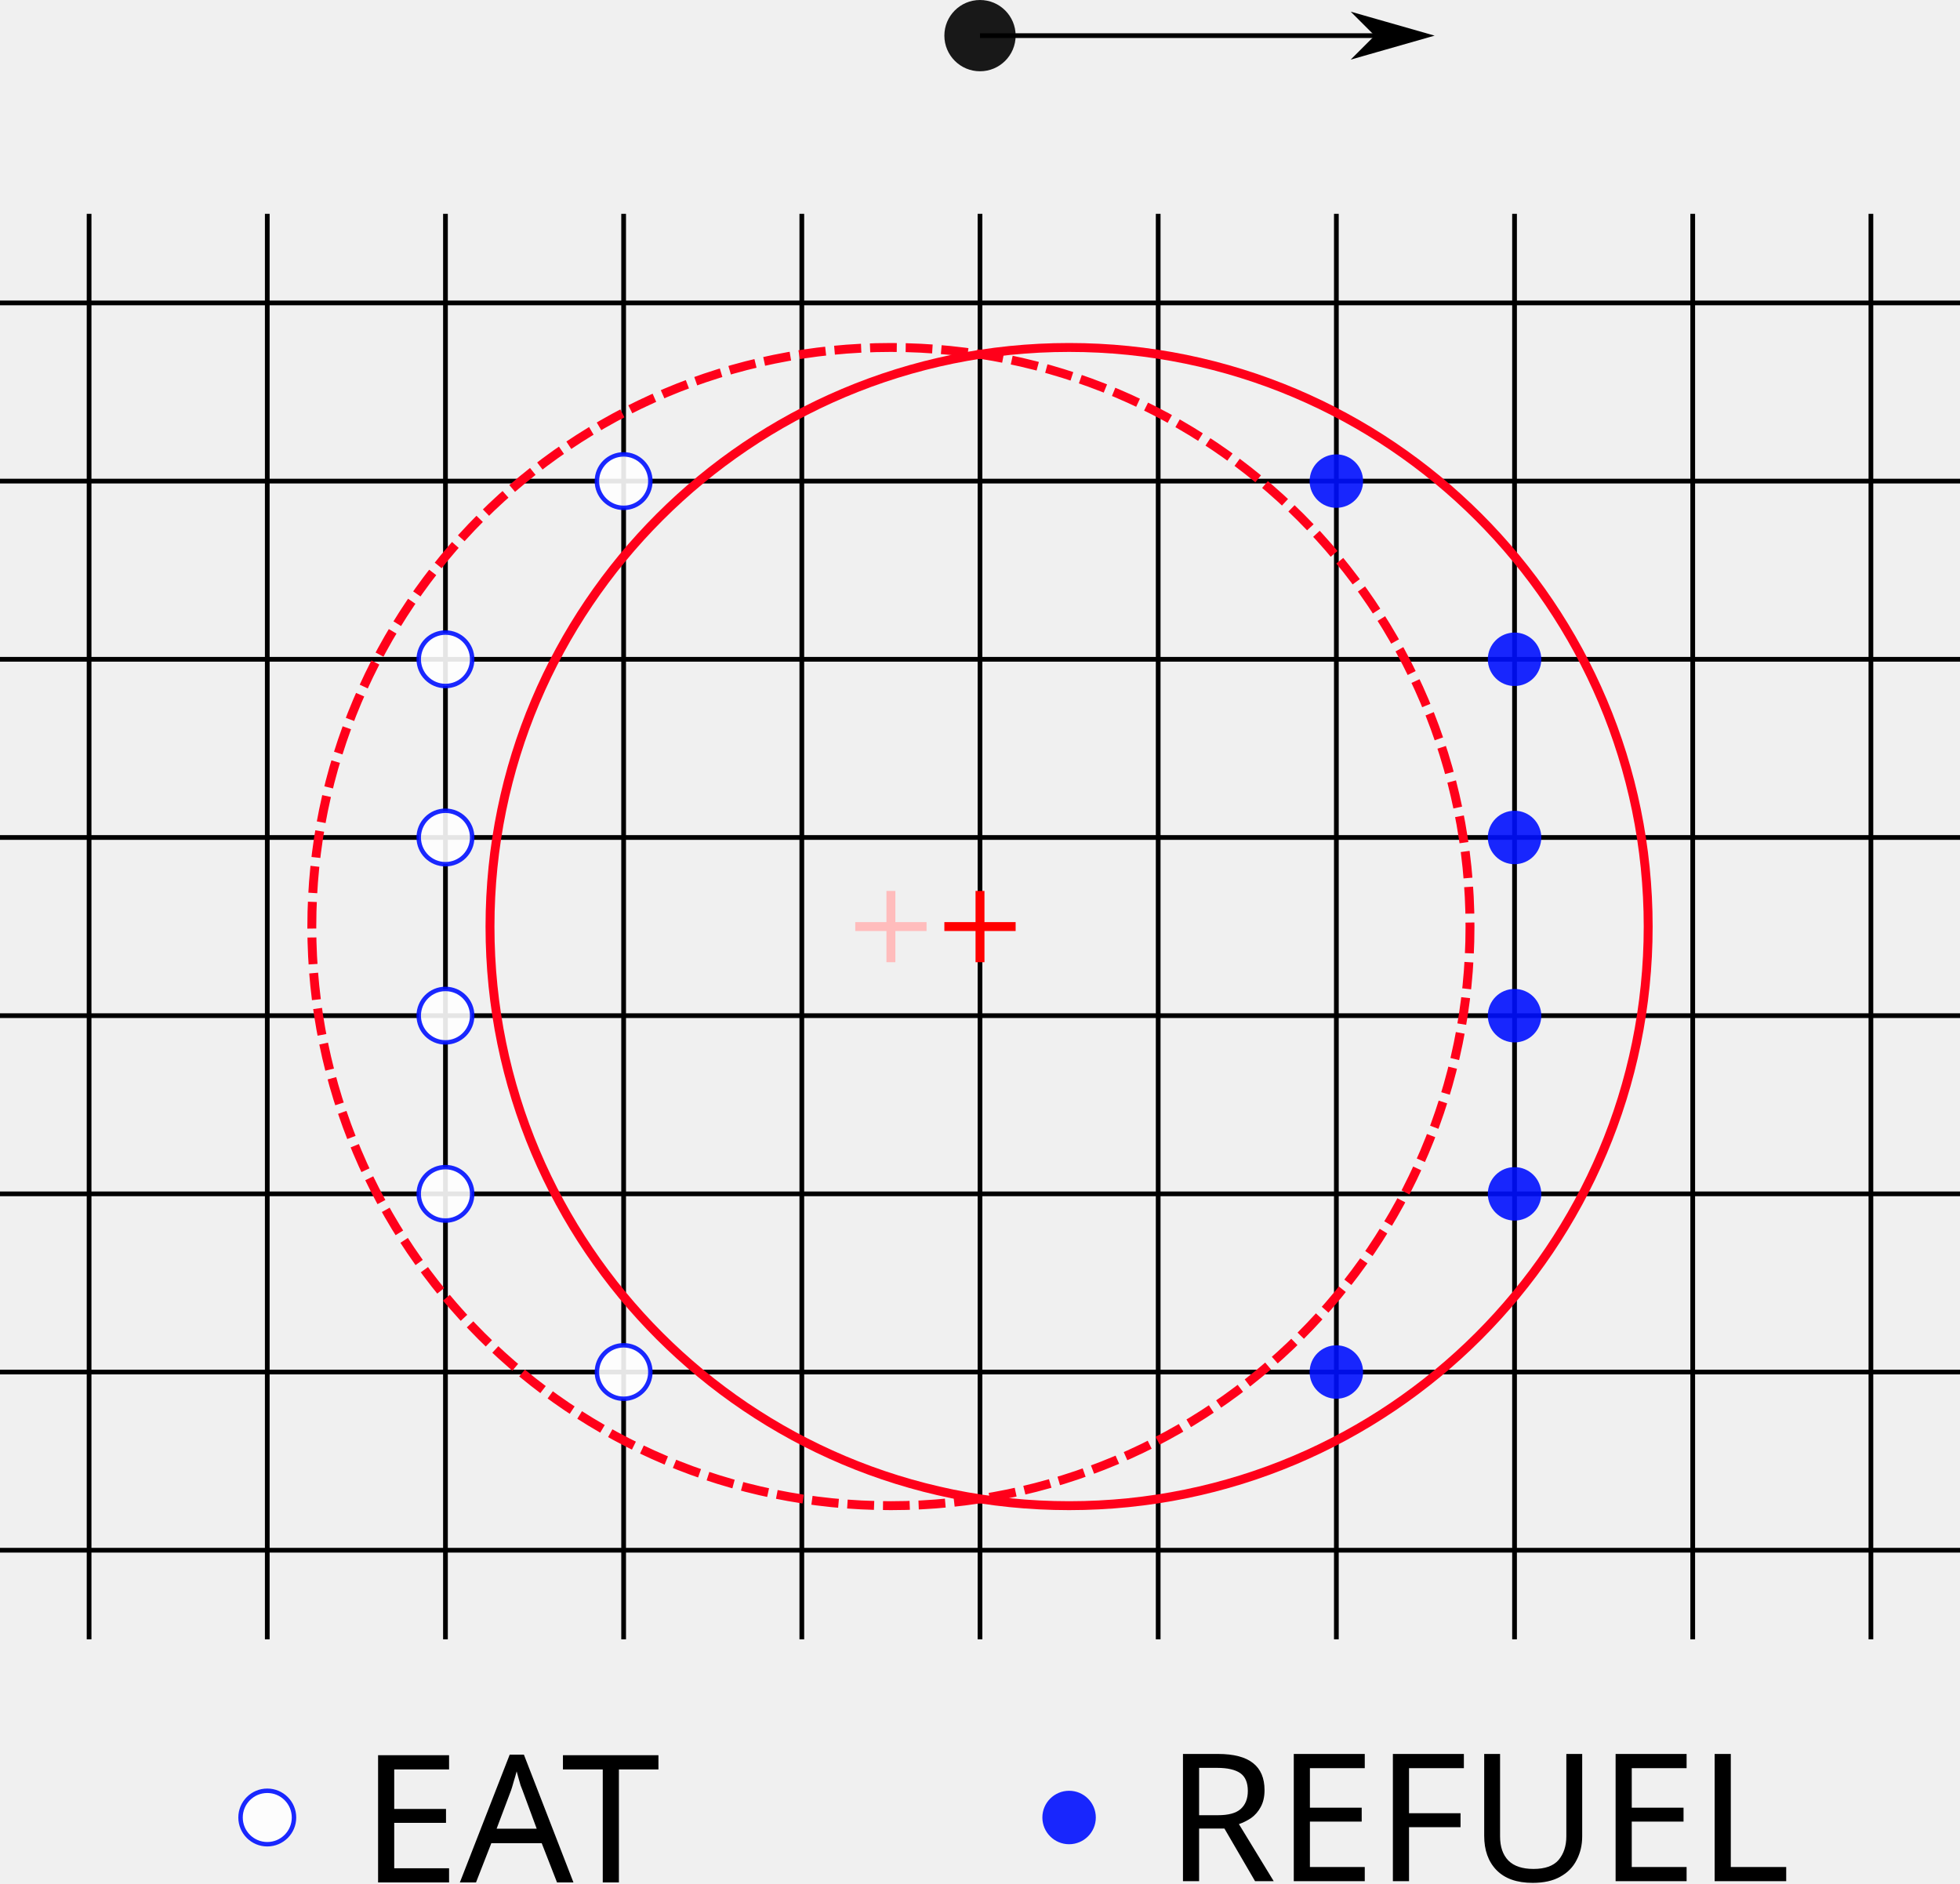
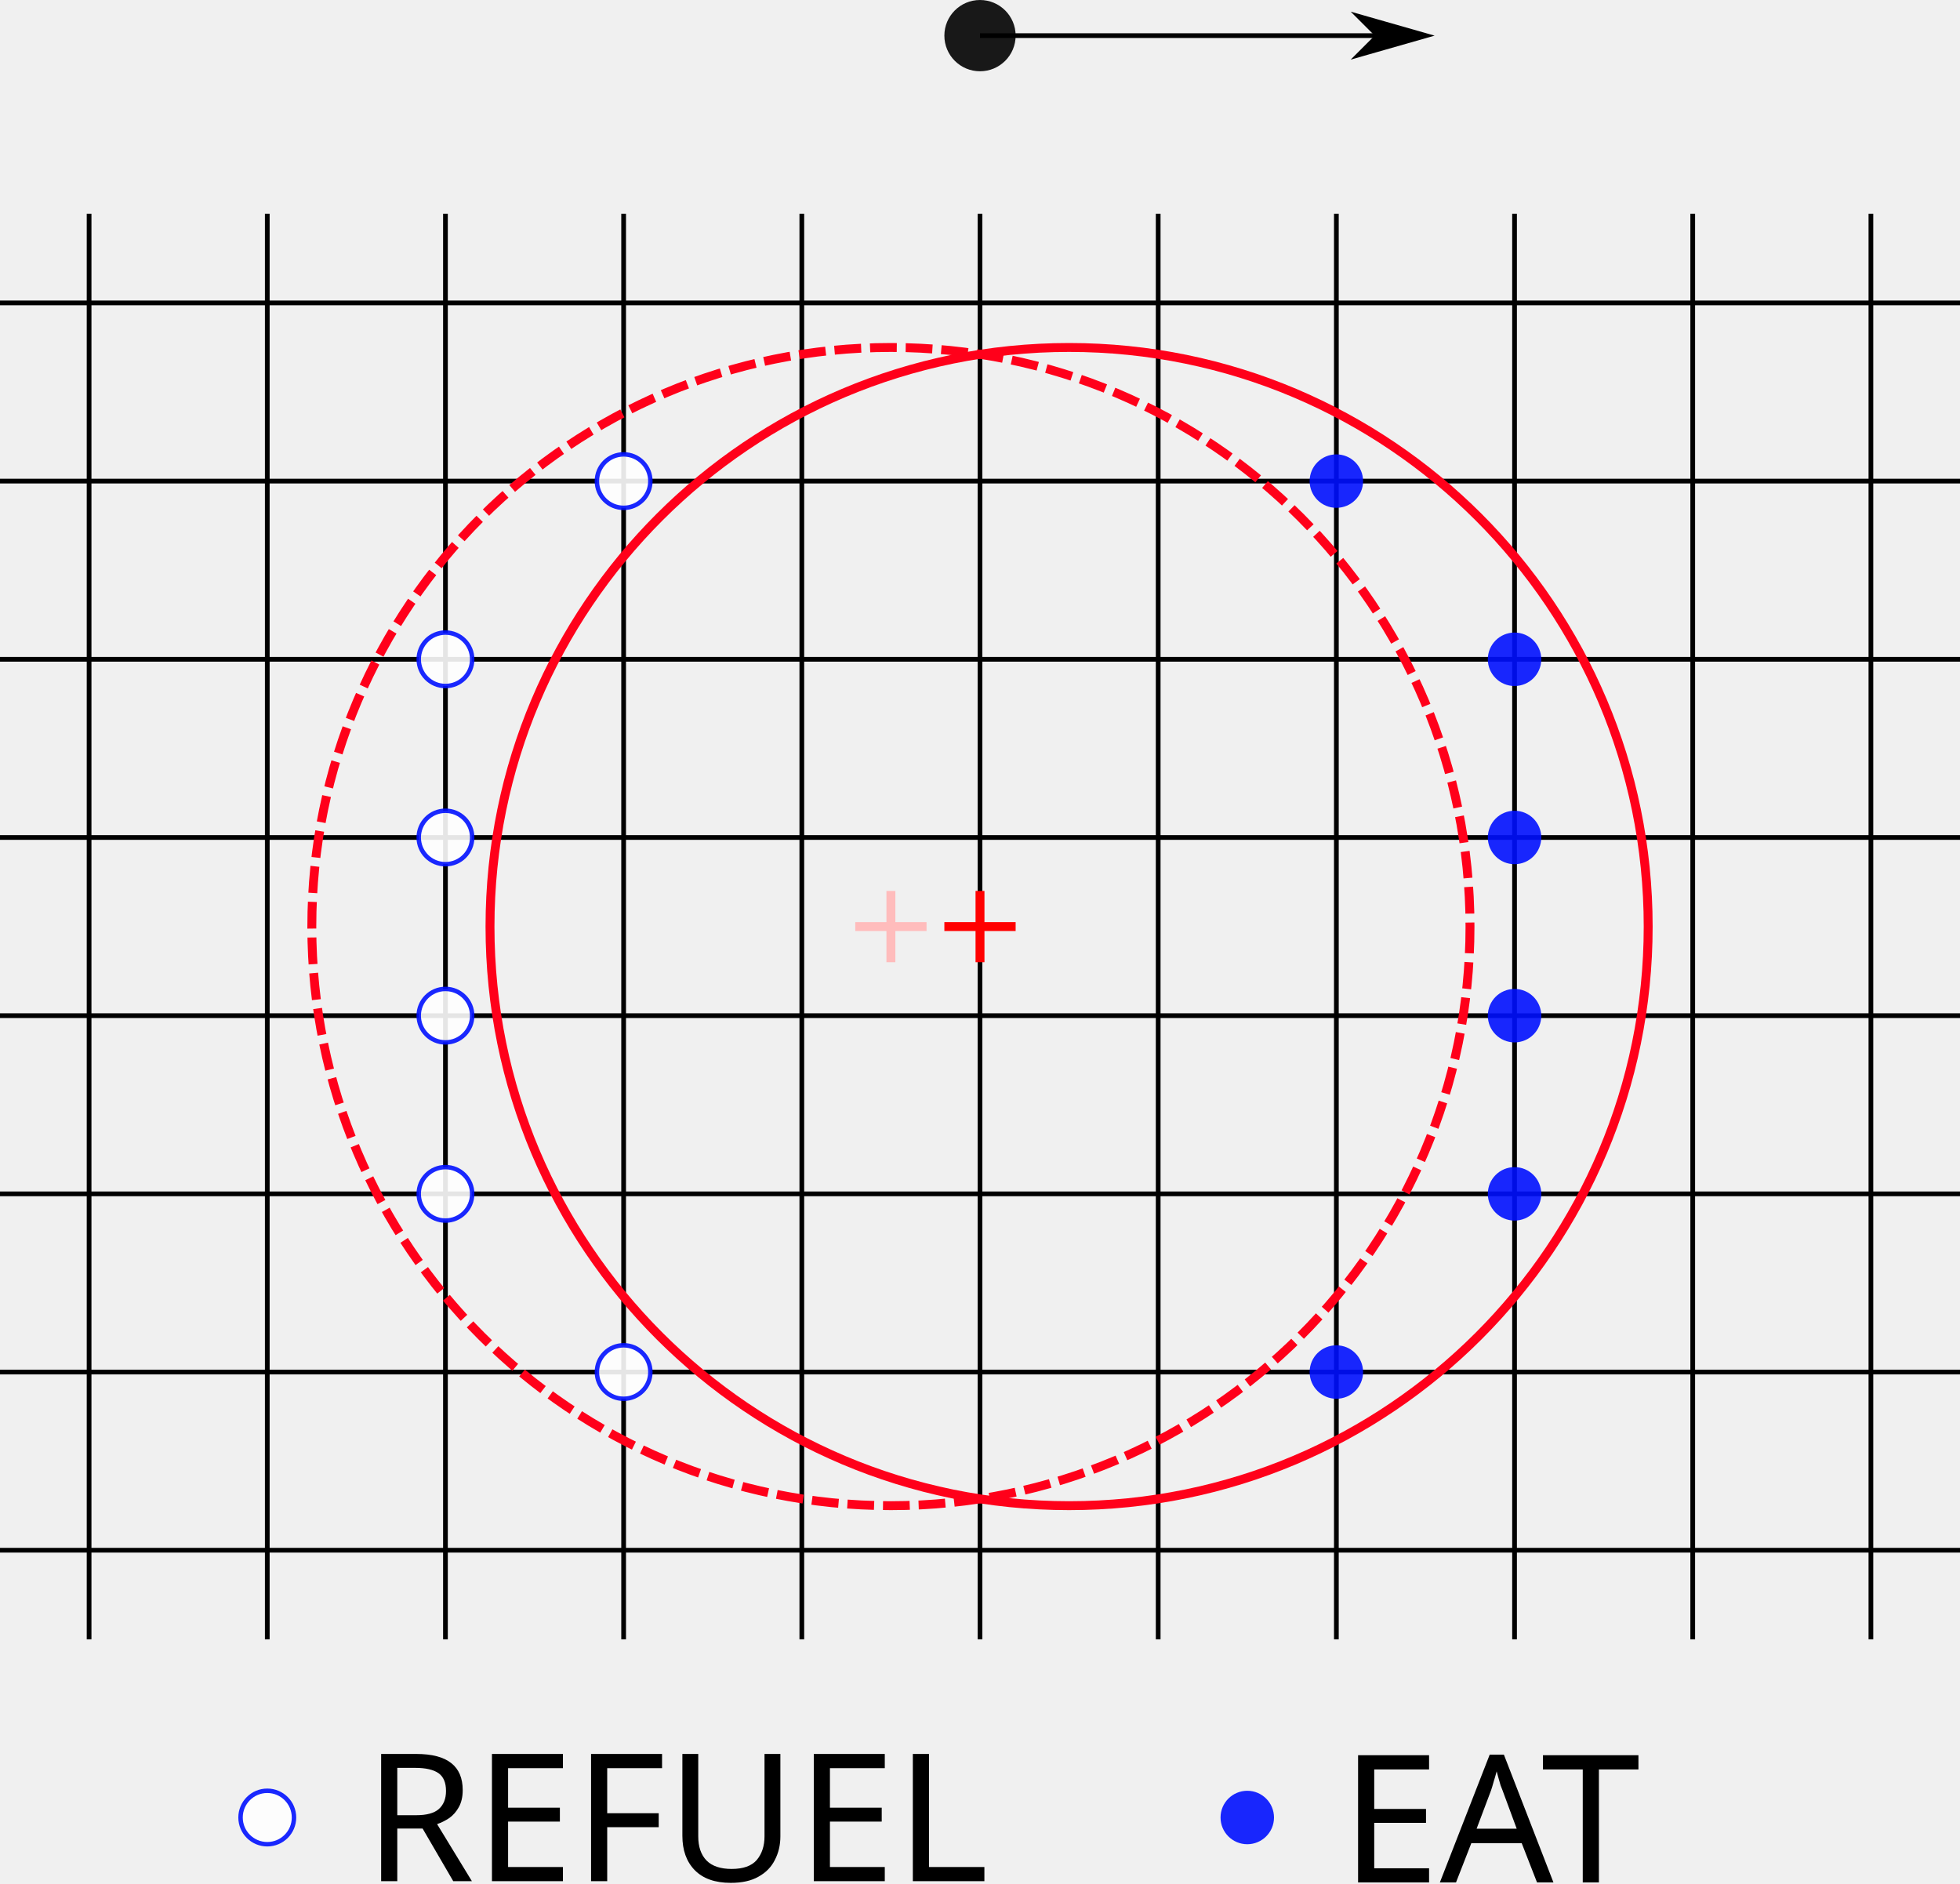
<svg xmlns="http://www.w3.org/2000/svg" width="110mm" height="105.716mm" viewBox="0 0 110 105.716" version="1.1" id="svg5">
  <defs id="defs2">
    <marker style="overflow:visible" id="Arrow1Lend" refX="0" refY="0" orient="auto">
      <path transform="matrix(-0.8,0,0,-0.8,-10,0)" style="fill:context-stroke;fill-rule:evenodd;stroke:context-stroke;stroke-width:1pt" d="M 0,0 5,-5 -12.5,0 5,5 Z" id="path1854" />
    </marker>
    <marker style="overflow:visible" id="Arrow1Lstart" refX="0" refY="0" orient="auto">
      <path transform="matrix(0.8,0,0,0.8,10,0)" style="fill:context-stroke;fill-rule:evenodd;stroke:context-stroke;stroke-width:1pt" d="M 0,0 5,-5 -12.5,0 5,5 Z" id="path1851" />
    </marker>
  </defs>
  <g id="layer1" transform="translate(-70,-28)">
    <path style="fill:none;stroke:#ffbcbc;stroke-width:0.5;stroke-linecap:butt;stroke-linejoin:miter;stroke-miterlimit:4;stroke-dasharray:none;stroke-opacity:1" d="m 118,80 h 4" id="path17443-3" />
    <path style="fill:none;stroke:#ffbcbc;stroke-width:0.5;stroke-linecap:butt;stroke-linejoin:miter;stroke-miterlimit:4;stroke-dasharray:none;stroke-opacity:1" d="m 120,78 v 4" id="path17445-9" />
    <path style="fill:none;stroke:#000000;stroke-width:0.265px;stroke-linecap:butt;stroke-linejoin:miter;stroke-opacity:1" d="m 75,40 v 80" id="path859" />
    <path style="fill:none;stroke:#000000;stroke-width:0.265px;stroke-linecap:butt;stroke-linejoin:miter;stroke-opacity:1" d="m 70,45 110,-10e-7" id="path861" />
    <path style="fill:none;stroke:#000000;stroke-width:0.265px;stroke-linecap:butt;stroke-linejoin:miter;stroke-opacity:1" d="M 70,55 H 180" id="path863" />
    <path style="fill:none;stroke:#000000;stroke-width:0.265px;stroke-linecap:butt;stroke-linejoin:miter;stroke-opacity:1" d="m 70,65 110,-10e-7" id="path865" />
    <path style="fill:none;stroke:#000000;stroke-width:0.265px;stroke-linecap:butt;stroke-linejoin:miter;stroke-opacity:1" d="M 70,75 H 180" id="path867" />
    <path style="fill:none;stroke:#000000;stroke-width:0.265px;stroke-linecap:butt;stroke-linejoin:miter;stroke-opacity:1" d="m 70,85 110,-2e-6" id="path869" />
    <path style="fill:none;stroke:#000000;stroke-width:0.265px;stroke-linecap:butt;stroke-linejoin:miter;stroke-opacity:1" d="m 70,95 110,-10e-7" id="path871" />
    <path style="fill:none;stroke:#000000;stroke-width:0.265px;stroke-linecap:butt;stroke-linejoin:miter;stroke-opacity:1" d="M 70,105 H 180" id="path873" />
    <path style="fill:none;stroke:#000000;stroke-width:0.265px;stroke-linecap:butt;stroke-linejoin:miter;stroke-opacity:1" d="M 70,115 H 180" id="path875" />
    <path style="fill:none;stroke:#000000;stroke-width:0.265px;stroke-linecap:butt;stroke-linejoin:miter;stroke-opacity:1" d="m 85,40 -2e-6,80" id="path877" />
    <path style="fill:none;stroke:#000000;stroke-width:0.265px;stroke-linecap:butt;stroke-linejoin:miter;stroke-opacity:1" d="m 95,40 -10e-7,80" id="path879" />
    <path style="fill:none;stroke:#000000;stroke-width:0.265px;stroke-linecap:butt;stroke-linejoin:miter;stroke-opacity:1" d="m 105,40 v 80" id="path881" />
    <path style="fill:none;stroke:#000000;stroke-width:0.265px;stroke-linecap:butt;stroke-linejoin:miter;stroke-opacity:1" d="m 115,40 v 80" id="path883" />
    <path style="fill:none;stroke:#000000;stroke-width:0.265px;stroke-linecap:butt;stroke-linejoin:miter;stroke-opacity:1" d="m 125,40 v 80" id="path885" />
    <path style="fill:none;stroke:#000000;stroke-width:0.265px;stroke-linecap:butt;stroke-linejoin:miter;stroke-opacity:1" d="m 135,40 v 80" id="path887" />
    <path style="fill:none;stroke:#000000;stroke-width:0.265px;stroke-linecap:butt;stroke-linejoin:miter;stroke-opacity:1" d="m 145,40 v 80" id="path889" />
    <path style="fill:none;stroke:#000000;stroke-width:0.265px;stroke-linecap:butt;stroke-linejoin:miter;stroke-opacity:1" d="m 155,40 v 80" id="path891" />
    <path style="fill:none;stroke:#000000;stroke-width:0.265px;stroke-linecap:butt;stroke-linejoin:miter;stroke-opacity:1" d="m 165,40 v 80" id="path893" />
    <path style="fill:none;stroke:#000000;stroke-width:0.265px;stroke-linecap:butt;stroke-linejoin:miter;stroke-opacity:1" d="m 175,40 v 80" id="path895" />
    <circle style="fill:none;fill-opacity:0.898;fill-rule:evenodd;stroke:#ff001a;stroke-width:0.5;stroke-linejoin:round;stroke-miterlimit:4;stroke-dasharray:1.5, 0.5;stroke-dashoffset:0" id="path999" cx="120" cy="80" r="32.5" />
    <circle style="fill:none;fill-opacity:0.898;fill-rule:evenodd;stroke:#ff001a;stroke-width:0.5;stroke-linejoin:round" id="path999-0" cx="130" cy="80" r="32.5" />
    <path style="fill:none;stroke:#000000;stroke-width:0.265px;stroke-linecap:butt;stroke-linejoin:miter;stroke-opacity:1;marker-end:url(#Arrow1Lend)" d="m 125,30 h 25" id="path1849" />
    <circle style="fill:#000000;fill-opacity:0.898;fill-rule:evenodd;stroke:none;stroke-width:0.5;stroke-linejoin:round;stroke-miterlimit:4;stroke-dasharray:1.5, 0.5;stroke-dashoffset:0" id="path2229" cx="125" cy="30" r="2" />
    <circle style="fill:#ffffff;fill-opacity:0.898;fill-rule:evenodd;stroke:#0010ff;stroke-width:0.25;stroke-linejoin:round;stroke-miterlimit:4;stroke-dasharray:none;stroke-dashoffset:0;stroke-opacity:0.898" id="path2229-9" cx="105" cy="55" r="1.5" />
    <circle style="fill:#ffffff;fill-opacity:0.898;fill-rule:evenodd;stroke:#0010ff;stroke-width:0.25;stroke-linejoin:round;stroke-miterlimit:4;stroke-dasharray:none;stroke-dashoffset:0;stroke-opacity:0.898" id="path2229-9-8" cx="85" cy="130" r="1.5" />
    <circle style="fill:#0010ff;fill-opacity:0.898;fill-rule:evenodd;stroke:none;stroke-width:0.25;stroke-linejoin:round;stroke-miterlimit:4;stroke-dasharray:none;stroke-dashoffset:0;stroke-opacity:0.898" id="path2229-9-77" cx="145" cy="55" r="1.5" />
    <circle style="fill:#0010ff;fill-opacity:0.898;fill-rule:evenodd;stroke:none;stroke-width:0.25;stroke-linejoin:round;stroke-miterlimit:4;stroke-dasharray:none;stroke-dashoffset:0;stroke-opacity:0.898" id="path2229-9-77-6" cx="155" cy="65" r="1.5" />
    <circle style="fill:#0010ff;fill-opacity:0.898;fill-rule:evenodd;stroke:none;stroke-width:0.25;stroke-linejoin:round;stroke-miterlimit:4;stroke-dasharray:none;stroke-dashoffset:0;stroke-opacity:0.898" id="path2229-9-77-7" cx="155" cy="75" r="1.5" />
    <circle style="fill:#0010ff;fill-opacity:0.898;fill-rule:evenodd;stroke:none;stroke-width:0.25;stroke-linejoin:round;stroke-miterlimit:4;stroke-dasharray:none;stroke-dashoffset:0;stroke-opacity:0.898" id="path2229-9-77-3" cx="155" cy="85" r="1.5" />
    <circle style="fill:#0010ff;fill-opacity:0.898;fill-rule:evenodd;stroke:none;stroke-width:0.25;stroke-linejoin:round;stroke-miterlimit:4;stroke-dasharray:none;stroke-dashoffset:0;stroke-opacity:0.898" id="path2229-9-77-65" cx="155" cy="95" r="1.5" />
-     <circle style="fill:#0010ff;fill-opacity:0.898;fill-rule:evenodd;stroke:none;stroke-width:0.25;stroke-linejoin:round;stroke-miterlimit:4;stroke-dasharray:none;stroke-dashoffset:0;stroke-opacity:0.898" id="path2229-9-77-65-1" cx="130" cy="130" r="1.5" />
+     <circle style="fill:#0010ff;fill-opacity:0.898;fill-rule:evenodd;stroke:none;stroke-width:0.25;stroke-linejoin:round;stroke-miterlimit:4;stroke-dasharray:none;stroke-dashoffset:0;stroke-opacity:0.898" id="path2229-9-77-65-1" cx="140" cy="130" r="1.5" />
    <circle style="fill:#0010ff;fill-opacity:0.898;fill-rule:evenodd;stroke:none;stroke-width:0.25;stroke-linejoin:round;stroke-miterlimit:4;stroke-dasharray:none;stroke-dashoffset:0;stroke-opacity:0.898" id="path2229-9-77-63" cx="145" cy="105" r="1.5" />
    <circle style="fill:#ffffff;fill-opacity:0.898;fill-rule:evenodd;stroke:#0010ff;stroke-width:0.25;stroke-linejoin:round;stroke-miterlimit:4;stroke-dasharray:none;stroke-dashoffset:0;stroke-opacity:0.898" id="path2229-9-1" cx="95" cy="65" r="1.5" />
    <circle style="fill:#ffffff;fill-opacity:0.898;fill-rule:evenodd;stroke:#0010ff;stroke-width:0.25;stroke-linejoin:round;stroke-miterlimit:4;stroke-dasharray:none;stroke-dashoffset:0;stroke-opacity:0.898" id="path2229-9-7" cx="95" cy="75" r="1.5" />
    <circle style="fill:#ffffff;fill-opacity:0.898;fill-rule:evenodd;stroke:#0010ff;stroke-width:0.25;stroke-linejoin:round;stroke-miterlimit:4;stroke-dasharray:none;stroke-dashoffset:0;stroke-opacity:0.898" id="path2229-9-71" cx="95" cy="85" r="1.5" />
    <circle style="fill:#ffffff;fill-opacity:0.898;fill-rule:evenodd;stroke:#0010ff;stroke-width:0.25;stroke-linejoin:round;stroke-miterlimit:4;stroke-dasharray:none;stroke-dashoffset:0;stroke-opacity:0.898" id="path2229-9-15" cx="95" cy="95" r="1.5" />
    <circle style="fill:#ffffff;fill-opacity:0.898;fill-rule:evenodd;stroke:#0010ff;stroke-width:0.25;stroke-linejoin:round;stroke-miterlimit:4;stroke-dasharray:none;stroke-dashoffset:0;stroke-opacity:0.898" id="path2229-9-9" cx="105" cy="105" r="1.5" />
-     <text xml:space="preserve" style="font-size:10px;line-height:1.25;font-family:sans-serif;letter-spacing:0px;word-spacing:0px;stroke-width:0.265" x="90.249" y="133.645" id="text9629">
-       <tspan id="tspan9627" style="font-size:10px;stroke-width:0.265" x="90.249" y="133.645">EAT</tspan>
+     <text xml:space="preserve" style="font-size:10px;line-height:1.25;font-family:sans-serif;letter-spacing:0px;word-spacing:0px;stroke-width:0.265" x="145.249" y="133.645" id="text9629">
+       <tspan id="tspan9627" style="font-size:10px;stroke-width:0.265" x="145.249" y="133.645">EAT</tspan>
    </text>
-     <text xml:space="preserve" style="font-size:10px;line-height:1.25;font-family:sans-serif;letter-spacing:0px;word-spacing:0px;stroke-width:0.265" x="135.422" y="133.574" id="text9629-2">
-       <tspan id="tspan9627-9" style="font-size:10px;stroke-width:0.265" x="135.422" y="133.574">REFUEL</tspan>
+     <text xml:space="preserve" style="font-size:10px;line-height:1.25;font-family:sans-serif;letter-spacing:0px;word-spacing:0px;stroke-width:0.265" x="90.422" y="133.574" id="text9629-2">
+       <tspan id="tspan9627-9" style="font-size:10px;stroke-width:0.265" x="90.422" y="133.574">REFUEL</tspan>
    </text>
    <path style="fill:none;stroke:#ff0000;stroke-width:0.5;stroke-linecap:butt;stroke-linejoin:miter;stroke-miterlimit:4;stroke-dasharray:none;stroke-opacity:1" d="m 123,80 h 4" id="path17443" />
    <path style="fill:none;stroke:#ff0000;stroke-width:0.5;stroke-linecap:butt;stroke-linejoin:miter;stroke-miterlimit:4;stroke-dasharray:none;stroke-opacity:1" d="m 125,78 v 4" id="path17445" />
  </g>
</svg>
